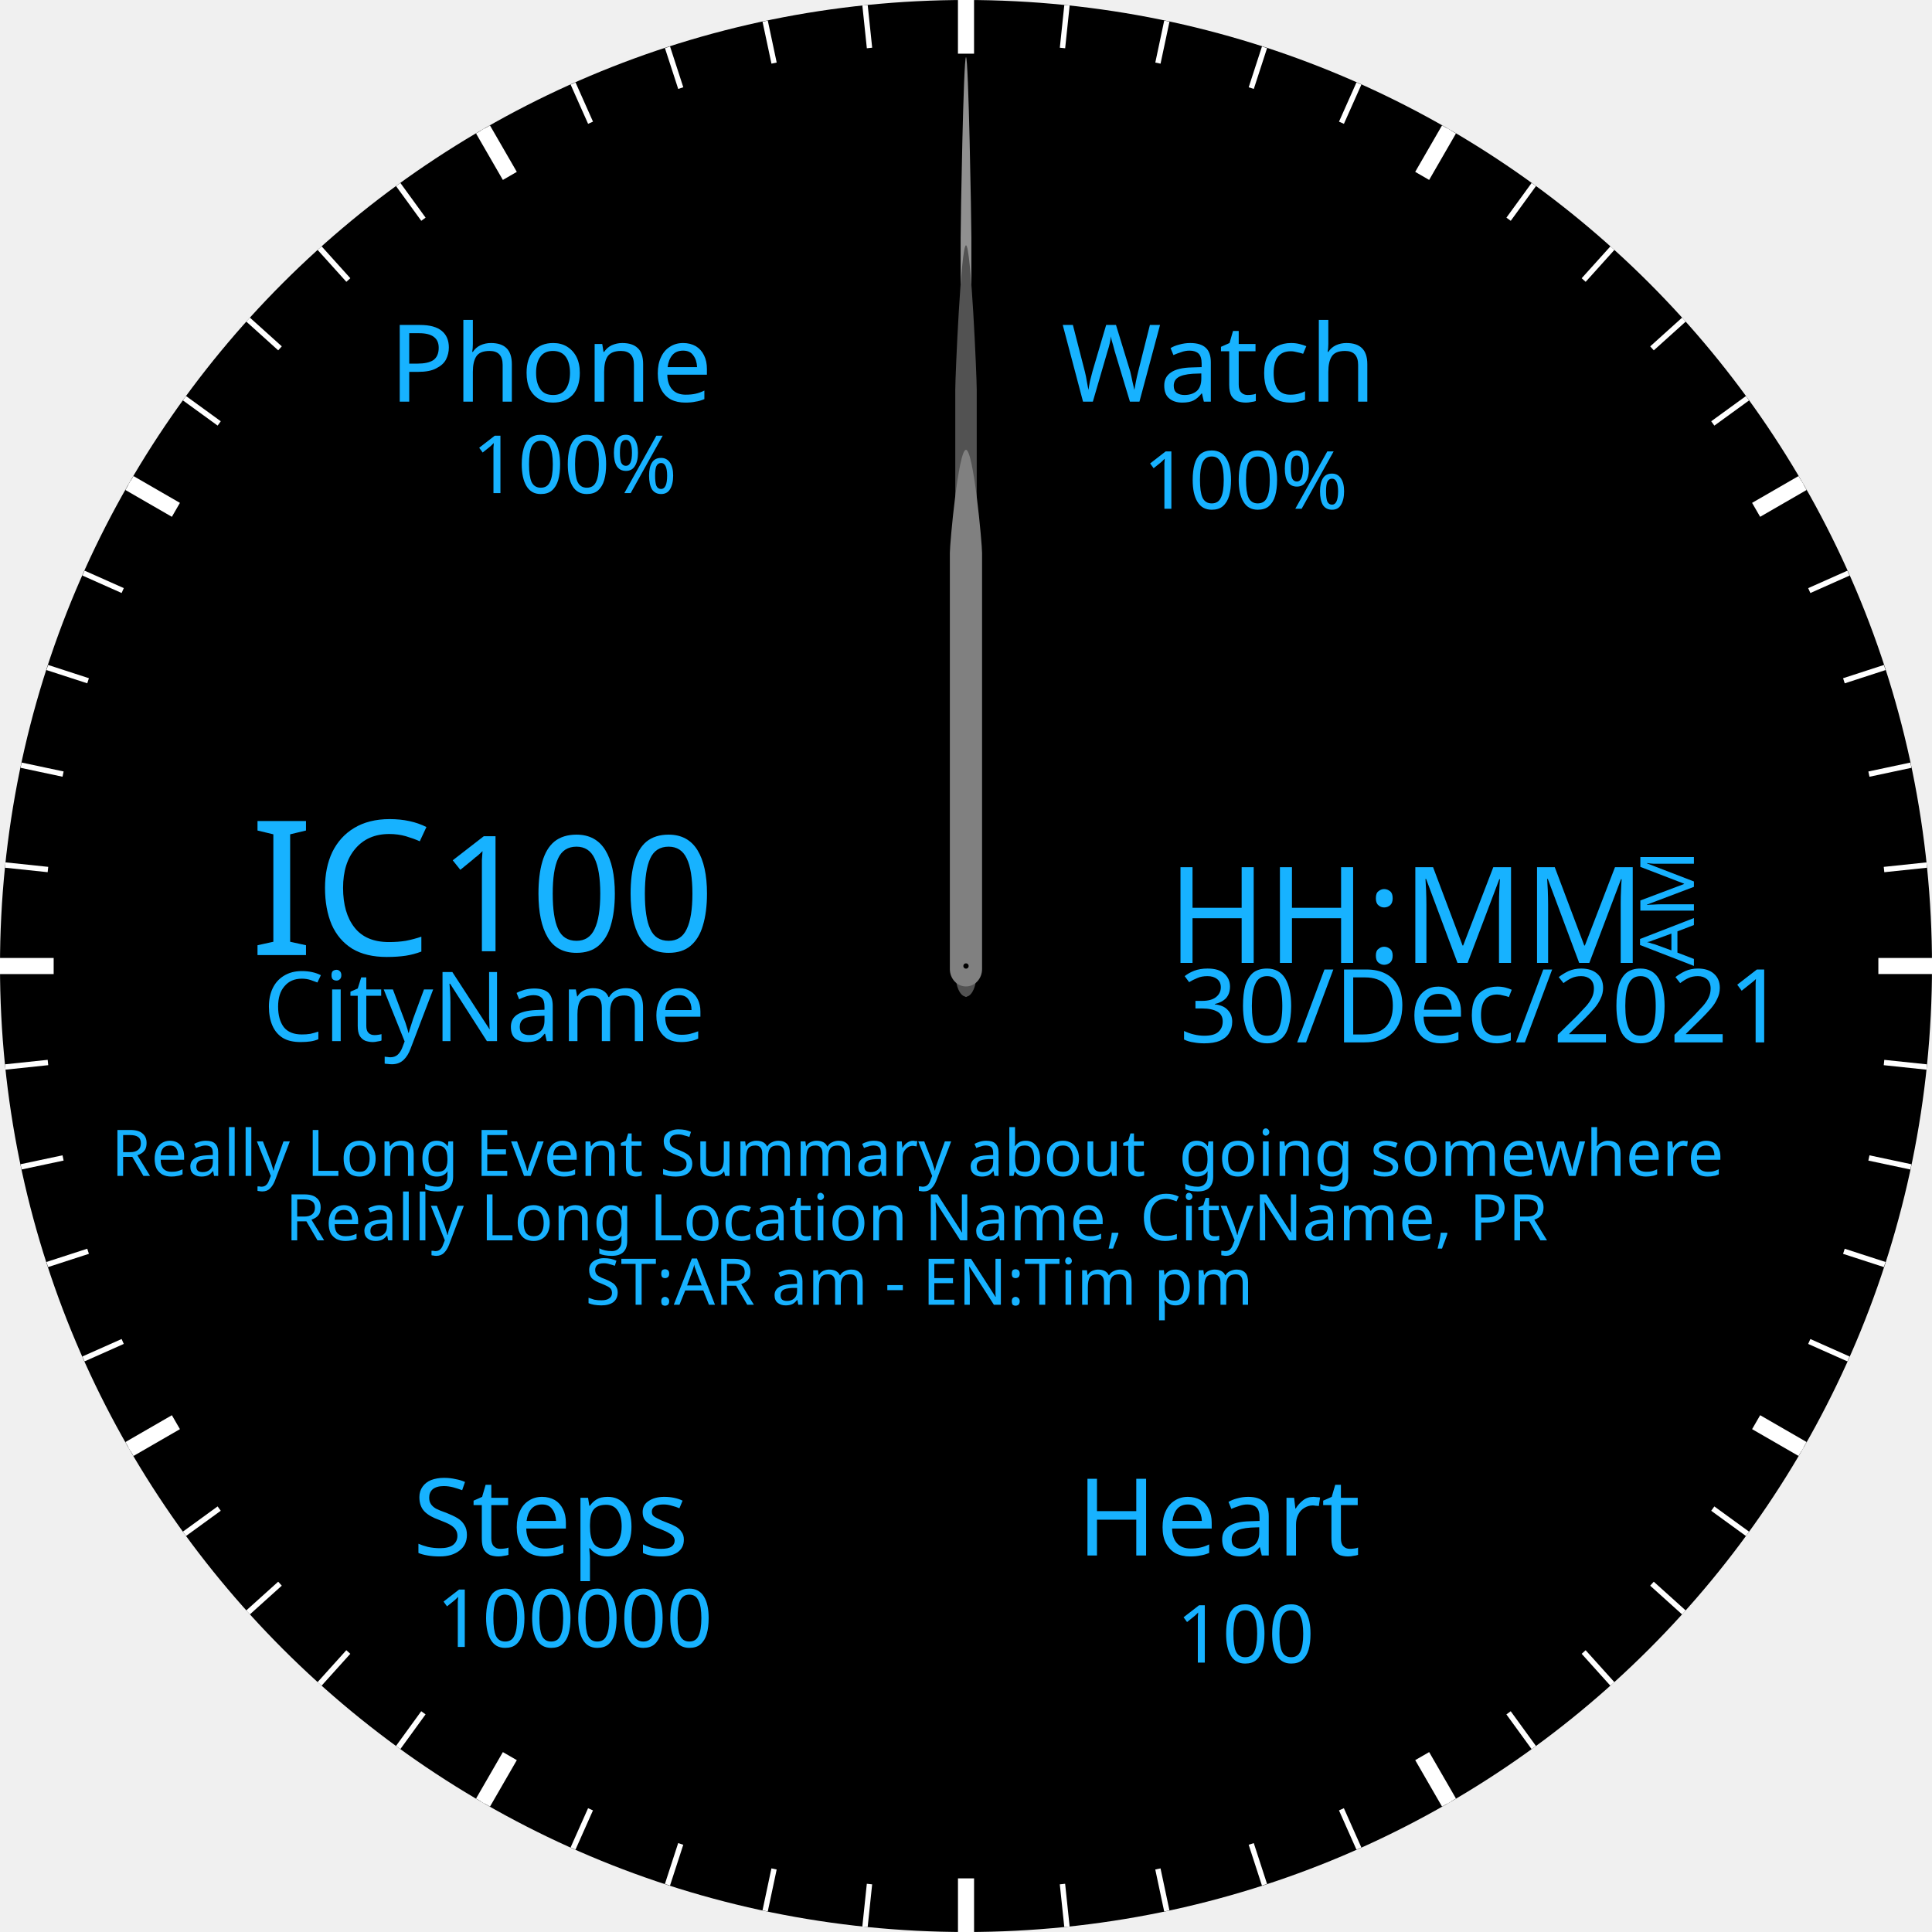
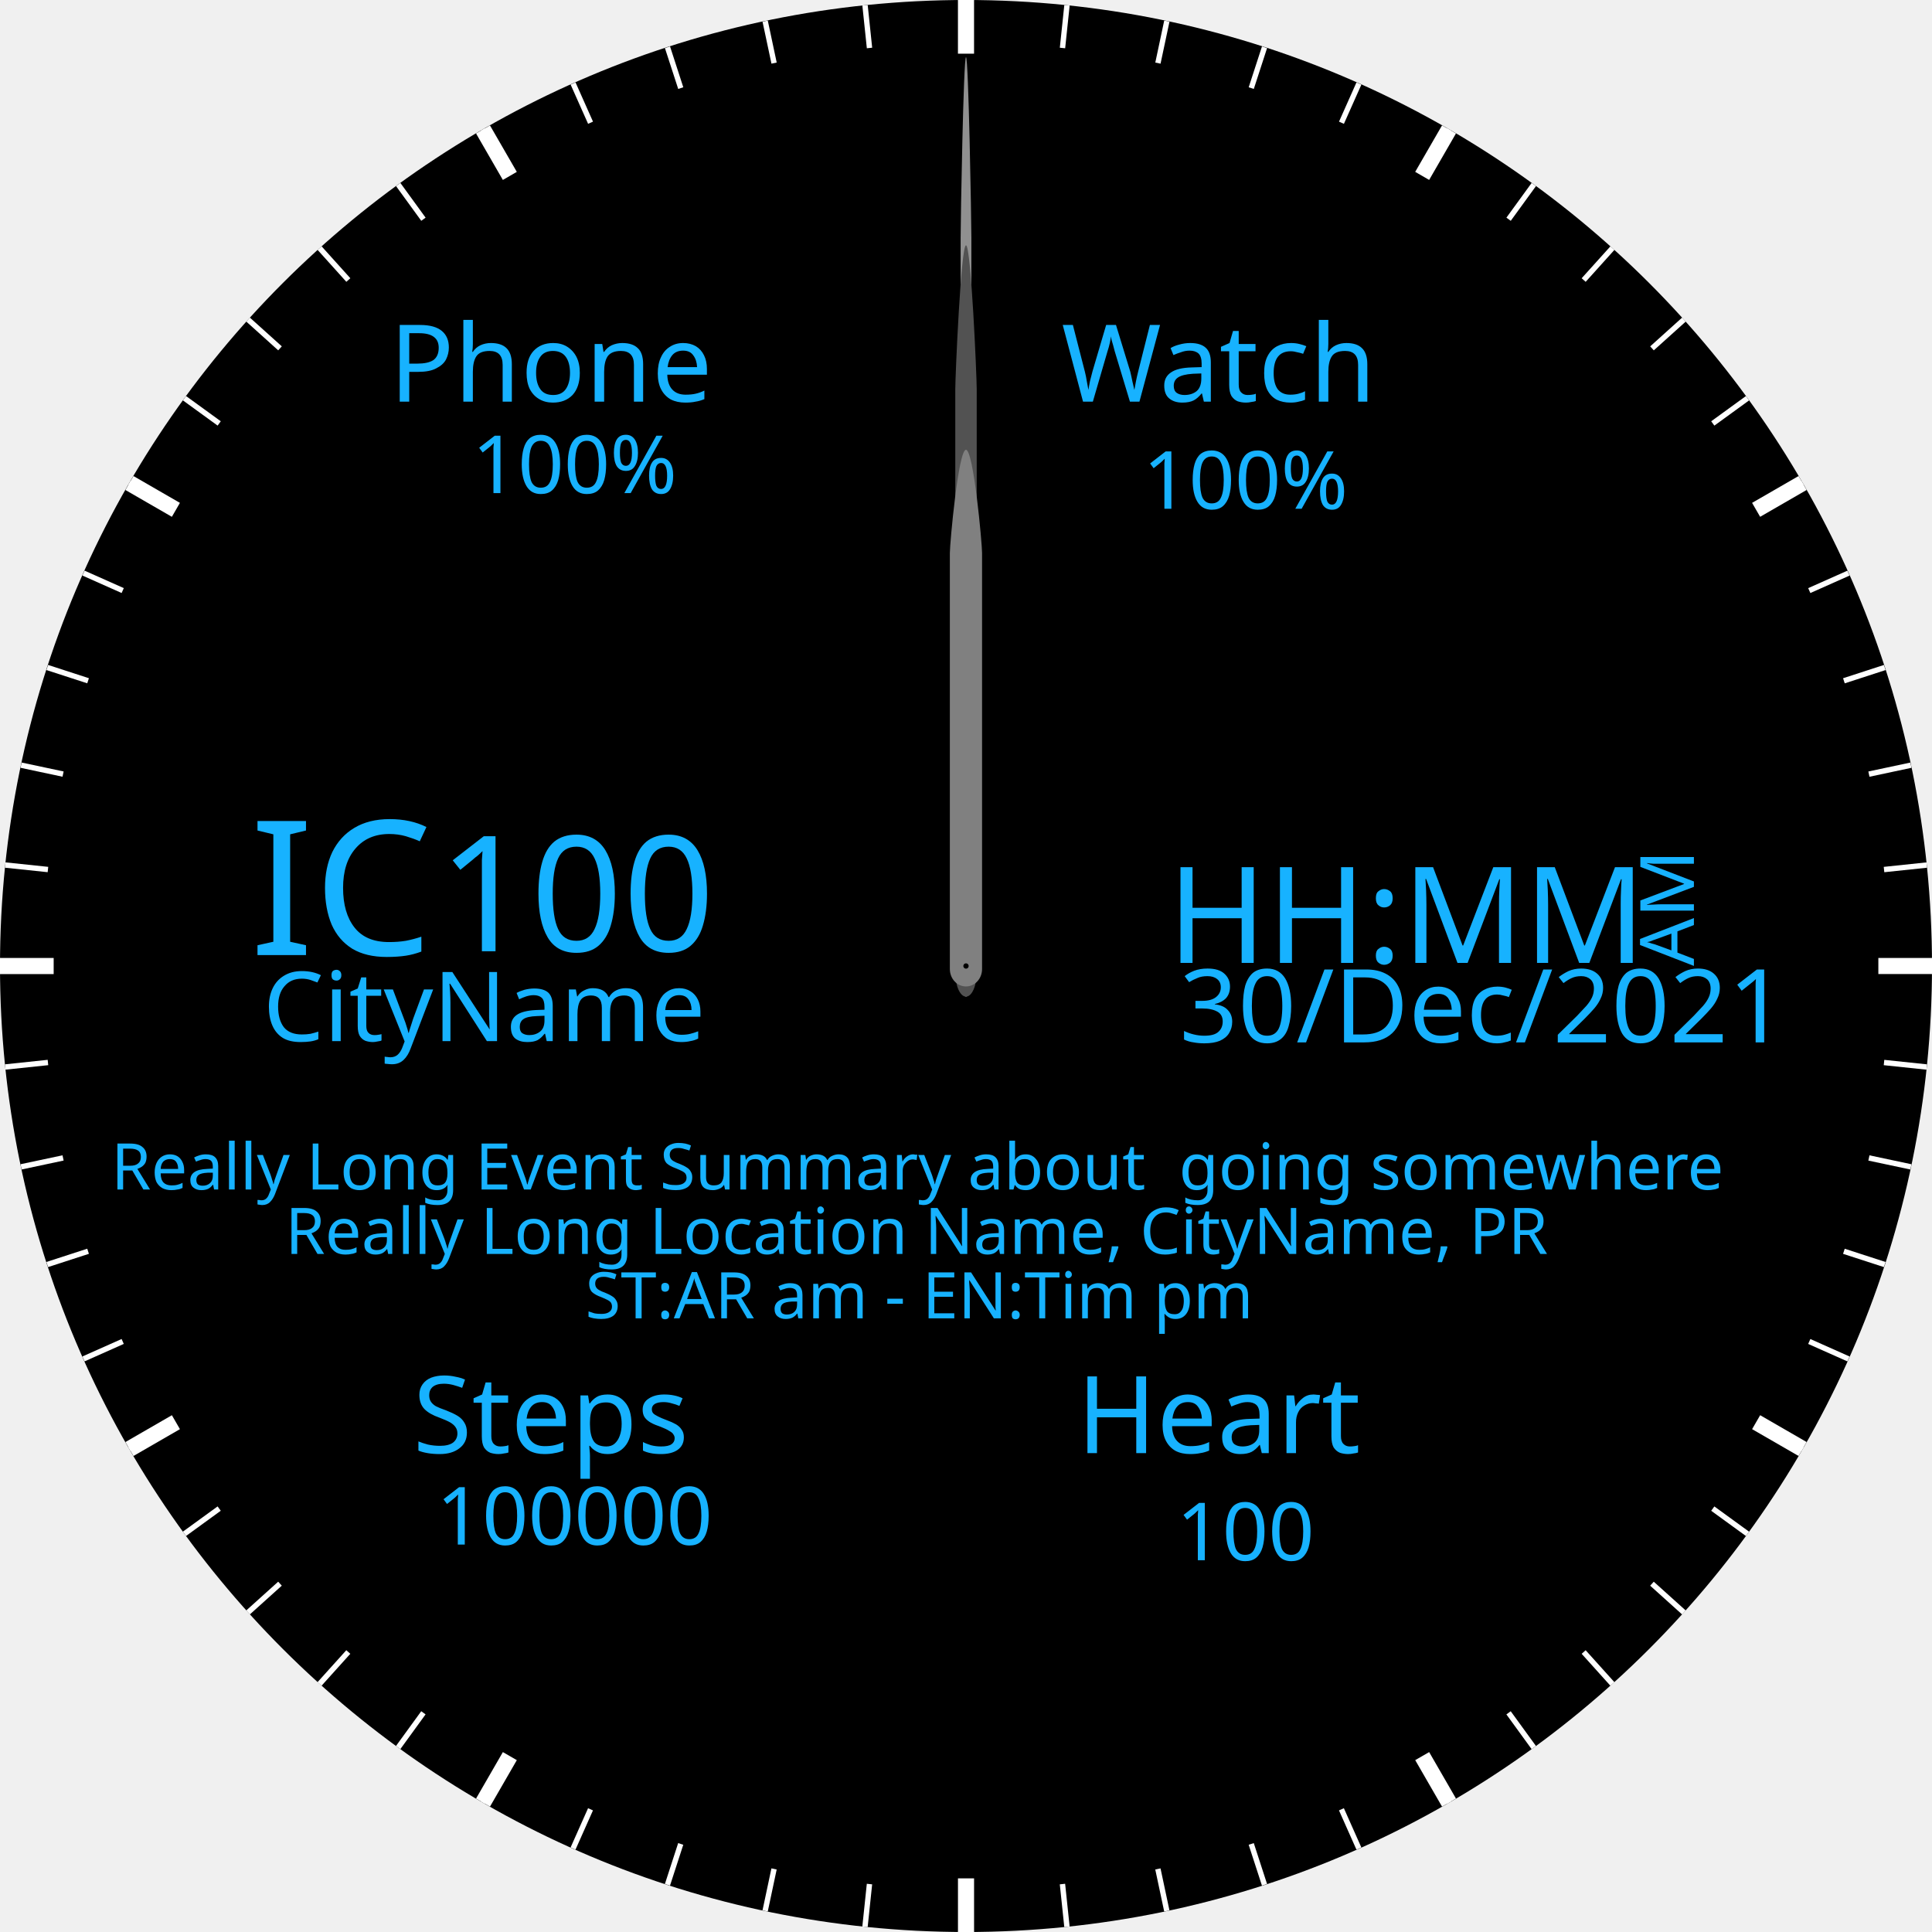
- <svg xmlns="http://www.w3.org/2000/svg" width="360" height="360" viewBox="0 0 95.25 95.25" version="1.1" id="svg5">
+ <svg xmlns="http://www.w3.org/2000/svg" width="360" height="360" viewBox="0 0 95.25 95.25" version="1.1" id="Main">
  <defs id="defs2" />
  <g id="layer1" style="display:inline">
    <circle style="fill:#000000;fill-opacity:1;stroke-width:1.055;stroke-opacity:0.7" id="path846" cx="47.625" cy="47.625" r="47.625" />
    <path id="use1676" style="fill:#ffffff;fill-opacity:1;stroke-width:0.178;stroke-opacity:0.7" d="m 179.5,0 v 8 h 1 V 0 Z m -17.818,0.934 -0.994,0.105 0.836,7.955 0.994,-0.104 z m 36.637,0 -0.836,7.957 0.994,0.104 0.836,-7.955 z m -55.254,2.896 -0.979,0.207 1.664,7.824 0.977,-0.207 z m 73.871,0 -1.662,7.824 0.977,0.209 1.664,-7.826 z m -92.084,4.824 -0.951,0.311 2.473,7.607 0.949,-0.309 z m 110.297,0.002 -2.473,7.609 0.951,0.309 2.473,-7.609 z m -127.906,6.701 -0.914,0.408 3.254,7.307 0.914,-0.406 z m 145.516,0.002 -3.254,7.309 0.914,0.406 3.254,-7.309 z m -162.328,8.506 -0.865,0.5 4,6.928 0.865,-0.5 z m 179.139,0.002 -4,6.928 0.867,0.5 4,-6.928 z m -194.969,10.215 -0.809,0.588 4.703,6.473 0.809,-0.588 z m 210.799,0.004 -4.701,6.471 0.809,0.588 4.701,-6.471 z m -225.475,11.812 -0.742,0.67 5.354,5.945 0.742,-0.67 z m 240.15,0.004 -5.354,5.945 0.744,0.668 5.354,-5.945 z m -253.51,13.283 -0.67,0.742 5.945,5.354 0.67,-0.744 z m 266.869,0.002 -5.945,5.354 0.67,0.742 5.945,-5.352 z m -278.768,14.607 -0.588,0.809 6.473,4.701 0.588,-0.809 z m 290.666,0.002 -6.473,4.703 0.588,0.809 6.473,-4.701 z m -300.971,15.77 -0.5,0.867 6.928,4 0.5,-0.867 z m 311.275,0.004 -6.928,4 0.5,0.867 6.928,-4 z m -319.877,16.762 -0.406,0.912 7.309,3.254 0.406,-0.912 z m 328.479,0.004 -7.309,3.254 0.406,0.912 7.309,-3.254 z m -335.279,17.566 -0.309,0.951 7.607,2.473 0.309,-0.951 z m 342.08,0.004 -7.609,2.473 0.309,0.951 7.609,-2.473 z m -347.008,18.182 -0.207,0.979 7.824,1.664 0.209,-0.979 z m 351.934,0.004 -7.824,1.664 0.207,0.979 7.826,-1.664 z m -354.934,18.598 -0.104,0.994 7.955,0.836 0.105,-0.994 z m 357.934,0.004 -7.957,0.836 0.105,0.994 7.955,-0.836 z M -0.006,179.502 v 1 H 7.994 v -1 z m 352.008,0.004 v 1 h 8 v -1 z M 8.883,197.484 0.928,198.32 1.031,199.314 8.988,198.479 Z m 342.229,0.004 -0.104,0.994 7.955,0.836 0.105,-0.994 z m -339.463,17.787 -7.826,1.662 0.209,0.979 7.824,-1.664 z m 336.699,0.004 -0.209,0.979 7.826,1.662 0.207,-0.979 z m -332.092,17.4 -7.607,2.471 0.309,0.951 7.609,-2.471 z m 327.482,0.004 -0.311,0.951 7.609,2.471 0.309,-0.951 z m -321.078,16.822 -7.309,3.254 0.406,0.914 7.309,-3.254 z m 314.674,0.004 -0.406,0.914 7.309,3.254 0.406,-0.914 z m -306.547,16.062 -6.928,4 0.5,0.865 6.928,-4 z m 298.42,0.004 -0.5,0.865 6.928,4 0.5,-0.865 z m -288.658,15.123 -6.473,4.703 0.588,0.809 6.473,-4.703 z m 278.896,0.004 -0.588,0.809 6.473,4.703 0.586,-0.809 z m -267.607,14.021 -5.945,5.354 0.67,0.742 5.943,-5.354 z m 256.316,0.004 -0.668,0.742 5.945,5.354 0.668,-0.744 z m -243.623,12.764 -5.354,5.945 0.744,0.67 5.354,-5.945 z m 230.93,0.004 -0.742,0.668 5.352,5.945 0.744,-0.668 z m -216.971,11.367 -4.703,6.473 0.811,0.588 4.701,-6.473 z m 203.012,0.002 -0.809,0.588 4.701,6.473 0.811,-0.588 z m -187.941,9.848 -4,6.928 0.867,0.5 4,-6.928 z m 172.871,0.002 -0.867,0.5 4,6.93 0.867,-0.5 z m -156.854,8.219 -3.254,7.309 0.914,0.406 3.254,-7.309 z m 140.834,0.002 -0.912,0.406 3.254,7.309 0.912,-0.406 z m -124.045,6.5 -2.471,7.607 0.951,0.309 2.471,-7.607 z m 107.256,0 -0.951,0.311 2.473,7.607 0.951,-0.309 z m -89.879,4.709 -1.662,7.826 0.979,0.207 1.662,-7.824 z m 72.502,0.002 -0.979,0.207 1.664,7.826 0.979,-0.209 z m -54.727,2.867 -0.836,7.957 0.994,0.104 0.836,-7.955 z m 36.953,0 -0.994,0.105 0.836,7.955 0.994,-0.104 z m -18.977,0.994 v 8 h 1 v -8 z" transform="scale(0.2645833)" />
    <path id="rect2471" style="fill:#ffffff;fill-opacity:1;stroke-width:0.157;stroke-opacity:0.7" d="m 178.5,0 v 10 h 3 V 0 Z m 90.201,23.365 -5,8.66 2.6,1.5 5,-8.66 z m -177.402,0.002 -2.598,1.5 5,8.66 2.598,-1.5 z m 243.838,65.334 -8.66,5 1.5,2.598 8.66,-5 z m -310.271,0.002 -1.5,2.598 8.66,5 1.5,-2.598 z M 350.004,178.5 v 3 h 10 v -3 z M 0,178.504 v 3 h 10 v -3 z m 327.979,85.199 -1.5,2.598 8.66,5 1.5,-2.598 z m -295.951,0.002 -8.66,5 1.5,2.598 8.66,-5 z m 234.275,62.771 -2.598,1.5 5,8.66 2.598,-1.5 z m -172.6,0.002 -5,8.66 2.598,1.5 5,-8.66 z m 84.801,23.525 v 10 h 3 v -10 z" transform="scale(0.2645833)" />
  </g>
  <g id="layer3" style="display:inline">
    <path id="SecondPointer" style="fill:#909090;fill-opacity:1;stroke-width:0.155;stroke-opacity:0.7" d="m 47.625,2.817 c 0.125,0 0.265,8.066 0.265,8.899 v 35.917 c 0,0.833 -0.118,1.503 -0.265,1.503 -0.147,0 -0.265,-0.67 -0.265,-1.503 V 11.716 c 0,-0.833 0.14,-8.899 0.265,-8.899 z" />
    <path id="MinutePointer" style="display:inline;fill:#525252;fill-opacity:1;stroke-width:0.196;stroke-opacity:0.7" d="m 47.625,12.095 c 0.249,0 0.529,6.45 0.529,7.116 v 28.722 c 0,0.666 -0.236,1.202 -0.529,1.202 -0.293,0 -0.529,-0.536 -0.529,-1.202 V 19.211 c 0,-0.666 0.28,-7.116 0.529,-7.116 z" />
    <path id="HourPointer" style="fill:#808080;fill-opacity:1;stroke-width:0.203;stroke-opacity:0.7" d="m 47.623,22.175 c 0.374,0 0.794,4.608 0.794,5.083 v 20.517 c 0,0.476 -0.354,0.858 -0.794,0.858 -0.44,0 -0.794,-0.383 -0.794,-0.858 V 27.258 c 0,-0.476 0.42,-5.083 0.794,-5.083 z" />
    <circle style="fill:#000000;fill-opacity:1;stroke-width:0.275;stroke-opacity:0.7" id="path5830" cx="47.625" cy="47.625" r="0.132" />
  </g>
  <g id="layer4" style="display:inline">
    <g id="g50164">
      <text xml:space="preserve" style="font-style:normal;font-weight:normal;font-size:6.615px;line-height:1.05;font-family:sans-serif;fill:#000000;fill-opacity:1;stroke:none;stroke-width:0.265" x="57.559" y="47.473" id="HourText">
        <tspan id="tspan9997" style="font-size:6.615px;fill:#17b2ff;fill-opacity:1;stroke-width:0.265" x="57.559" y="47.473">HH:MM</tspan>
      </text>
      <text xml:space="preserve" style="font-style:normal;font-variant:normal;font-weight:normal;font-stretch:ultra-condensed;font-size:5.027px;line-height:1.05;font-family:'Fira Sans Compressed';-inkscape-font-specification:'Fira Sans Compressed, Ultra-Condensed';font-variant-ligatures:normal;font-variant-caps:normal;font-variant-numeric:normal;font-variant-east-asian:normal;fill:#000000;fill-opacity:1;stroke:none;stroke-width:0" x="58.158" y="51.389" id="DateText">
        <tspan style="font-style:normal;font-variant:normal;font-weight:normal;font-stretch:condensed;font-size:5.027px;font-family:'Fira Sans Condensed';-inkscape-font-specification:'Fira Sans Condensed, Condensed';font-variant-ligatures:normal;font-variant-caps:normal;font-variant-numeric:normal;font-variant-east-asian:normal;fill:#17b2ff;fill-opacity:1;stroke-width:0.265" x="58.158" y="51.389" id="tspan35162">30/Dec/2021</tspan>
      </text>
      <text xml:space="preserve" style="font-style:normal;font-variant:normal;font-weight:normal;font-stretch:normal;font-size:3.704px;line-height:1.25;font-family:'Fira Sans';-inkscape-font-specification:'Fira Sans, Normal';font-variant-ligatures:normal;font-variant-caps:normal;font-variant-numeric:normal;font-variant-east-asian:normal;fill:#000000;fill-opacity:1;stroke:none;stroke-width:0.265" x="-47.621" y="83.51" id="AMPM" transform="rotate(-90)">
        <tspan id="tspan37740" style="font-style:normal;font-variant:normal;font-weight:normal;font-stretch:normal;font-size:3.704px;font-family:'Fira Sans';-inkscape-font-specification:'Fira Sans, Normal';font-variant-ligatures:normal;font-variant-caps:normal;font-variant-numeric:normal;font-variant-east-asian:normal;fill:#17b2ff;fill-opacity:1;stroke-width:0.265" x="-47.621" y="83.51">AM</tspan>
      </text>
    </g>
    <g id="g105941">
      <text xml:space="preserve" style="font-style:normal;font-weight:normal;font-size:9.26px;line-height:1.25;font-family:sans-serif;fill:#17b2ff;fill-opacity:1;stroke:none;stroke-width:0.265" x="12.32" y="47.085" id="WeatherIcon">
        <tspan id="tspan58718" style="font-size:9.26px;fill:#17b2ff;fill-opacity:1;stroke-width:0.265" x="12.32" y="47.085">IC</tspan>
      </text>
      <text xml:space="preserve" style="font-style:normal;font-weight:normal;font-size:7.938px;line-height:1.25;font-family:sans-serif;fill:#17b2ff;fill-opacity:1;stroke:none;stroke-width:0.265" x="21.618" y="46.902" id="Temp">
        <tspan id="tspan61574" style="font-size:7.938px;fill:#17b2ff;fill-opacity:1;stroke-width:0.265" x="21.618" y="46.902">100</tspan>
      </text>
      <text xml:space="preserve" style="font-style:normal;font-weight:normal;font-size:4.763px;line-height:1.25;font-family:sans-serif;mix-blend-mode:normal;fill:#000000;fill-opacity:1;stroke:none;stroke-width:0.265" x="12.962" y="51.329" id="CityName">
        <tspan id="tspan87896" style="font-size:4.763px;fill:#17b2ff;fill-opacity:1;stroke-width:0.265" x="12.962" y="51.329">CityName</tspan>
      </text>
    </g>
-     <g id="g134542" transform="translate(0,5.046884)">
+     <g id="g134542">
      <text xml:space="preserve" style="font-style:normal;font-weight:normal;font-size:5.292px;line-height:1.25;font-family:sans-serif;text-align:center;text-anchor:middle;fill:#000000;fill-opacity:1;stroke:none;stroke-width:0.265" x="64.9" y="71.641" id="text101424">
        <tspan id="tspan101422" style="font-size:5.292px;text-align:center;text-anchor:middle;fill:#17b2ff;fill-opacity:1;stroke-width:0.265" x="64.9" y="71.641">Heart</tspan>
      </text>
      <text xml:space="preserve" style="font-style:normal;font-weight:normal;font-size:3.969px;line-height:1.25;font-family:sans-serif;fill:#000000;fill-opacity:1;stroke:none;stroke-width:0.265" x="65.011" y="76.92" id="HRCounter">
        <tspan id="tspan121237" style="font-size:3.969px;text-align:center;text-anchor:middle;fill:#17b2ff;fill-opacity:1;stroke-width:0.265" x="65.011" y="76.92">100</tspan>
      </text>
    </g>
-     <g id="g158648" transform="translate(0,5.046884)">
+     <g id="g158648">
      <text xml:space="preserve" style="font-style:normal;font-weight:normal;font-size:5.292px;line-height:1.25;font-family:sans-serif;text-align:center;text-anchor:middle;fill:#000000;fill-opacity:1;stroke:none;stroke-width:0.265" x="31.973" y="71.641" id="text98502">
        <tspan id="tspan98500" style="font-size:5.292px;text-align:center;text-anchor:middle;fill:#17b2ff;fill-opacity:1;stroke-width:0.265" x="31.973" y="71.641">Steps</tspan>
      </text>
      <text xml:space="preserve" style="font-style:normal;font-weight:normal;font-size:3.969px;line-height:1.25;font-family:sans-serif;fill:#000000;fill-opacity:1;stroke:none;stroke-width:0.265" x="31.932" y="76.147" id="StepCounter">
        <tspan id="tspan142600" style="font-size:3.969px;text-align:center;text-anchor:middle;fill:#17b2ff;fill-opacity:1;stroke-width:0.265" x="31.932" y="76.147">100000</tspan>
      </text>
    </g>
-     <g id="g160898" transform="translate(0,-51.83853)">
+     <g id="g160898" transform="translate(0,-51.83853)" position="absolute">
      <text xml:space="preserve" style="font-style:normal;font-weight:normal;font-size:5.292px;line-height:1.25;font-family:sans-serif;text-align:center;text-anchor:middle;fill:#000000;fill-opacity:1;stroke:none;stroke-width:0.265" x="64.9" y="71.641" id="text160892">
        <tspan id="tspan160890" style="font-size:5.292px;text-align:center;text-anchor:middle;fill:#17b2ff;fill-opacity:1;stroke-width:0.265" x="64.9" y="71.641">Watch</tspan>
      </text>
      <text xml:space="preserve" style="font-style:normal;font-weight:normal;font-size:3.969px;line-height:1.25;font-family:sans-serif;fill:#000000;fill-opacity:1;stroke:none;stroke-width:0.265" x="65.011" y="76.92" id="WBat">
        <tspan id="tspan160894" style="font-size:3.969px;text-align:center;text-anchor:middle;fill:#17b2ff;fill-opacity:1;stroke-width:0.265" x="65.011" y="76.92">100%</tspan>
      </text>
    </g>
    <g id="g160908" transform="translate(0,-51.83853)">
      <text xml:space="preserve" style="font-style:normal;font-weight:normal;font-size:5.292px;line-height:1.25;font-family:sans-serif;text-align:center;text-anchor:middle;fill:#000000;fill-opacity:1;stroke:none;stroke-width:0.265" x="31.973" y="71.641" id="text160902">
        <tspan id="tspan160900" style="font-size:5.292px;text-align:center;text-anchor:middle;fill:#17b2ff;fill-opacity:1;stroke-width:0.265" x="31.973" y="71.641">Phone</tspan>
      </text>
      <text xml:space="preserve" style="font-style:normal;font-weight:normal;font-size:3.969px;line-height:1.25;font-family:sans-serif;fill:#000000;fill-opacity:1;stroke:none;stroke-width:0.265" x="31.932" y="76.147" id="PBat">
        <tspan id="tspan160904" style="font-size:3.969px;text-align:center;text-anchor:middle;fill:#17b2ff;fill-opacity:1;stroke-width:0.265" x="31.932" y="76.147">100%</tspan>
      </text>
    </g>
-     <g id="g198381" transform="translate(0,-0.6702854)">
+     <g id="g198381">
      <text xml:space="preserve" style="font-style:normal;font-weight:normal;font-size:3.175px;line-height:1.25;font-family:sans-serif;fill:#000000;fill-opacity:1;stroke:none;stroke-width:0.265" x="48.117" y="58.645" id="EventSummary">
        <tspan id="tspan177103" style="font-size:3.175px;text-align:center;text-anchor:middle;fill:#17b2ff;fill-opacity:1;stroke-width:0.265" x="48.117" y="58.645">Really Long Event Summary about  going somewhere</tspan>
      </text>
      <text xml:space="preserve" style="font-style:normal;font-weight:normal;font-size:3.175px;line-height:1.25;font-family:sans-serif;fill:#000000;fill-opacity:1;stroke:none;stroke-width:0.265" x="48.078" y="61.82" id="EventPlace">
        <tspan id="tspan188777" style="font-size:3.175px;text-align:center;text-anchor:middle;fill:#17b2ff;fill-opacity:1;stroke-width:0.265" x="48.078" y="61.82">Really Long Location Name, CityName, PR</tspan>
      </text>
      <text xml:space="preserve" style="font-style:normal;font-weight:normal;font-size:3.175px;line-height:1.25;font-family:sans-serif;fill:#000000;fill-opacity:1;stroke:none;stroke-width:0.265" x="48.218" y="64.995" id="EventTime">
        <tspan id="tspan194493" style="font-size:3.175px;text-align:center;text-anchor:middle;fill:#17b2ff;fill-opacity:1;stroke-width:0.265" x="48.218" y="64.995">ST:AR am - EN:Tim pm</tspan>
      </text>
    </g>
  </g>
</svg>
